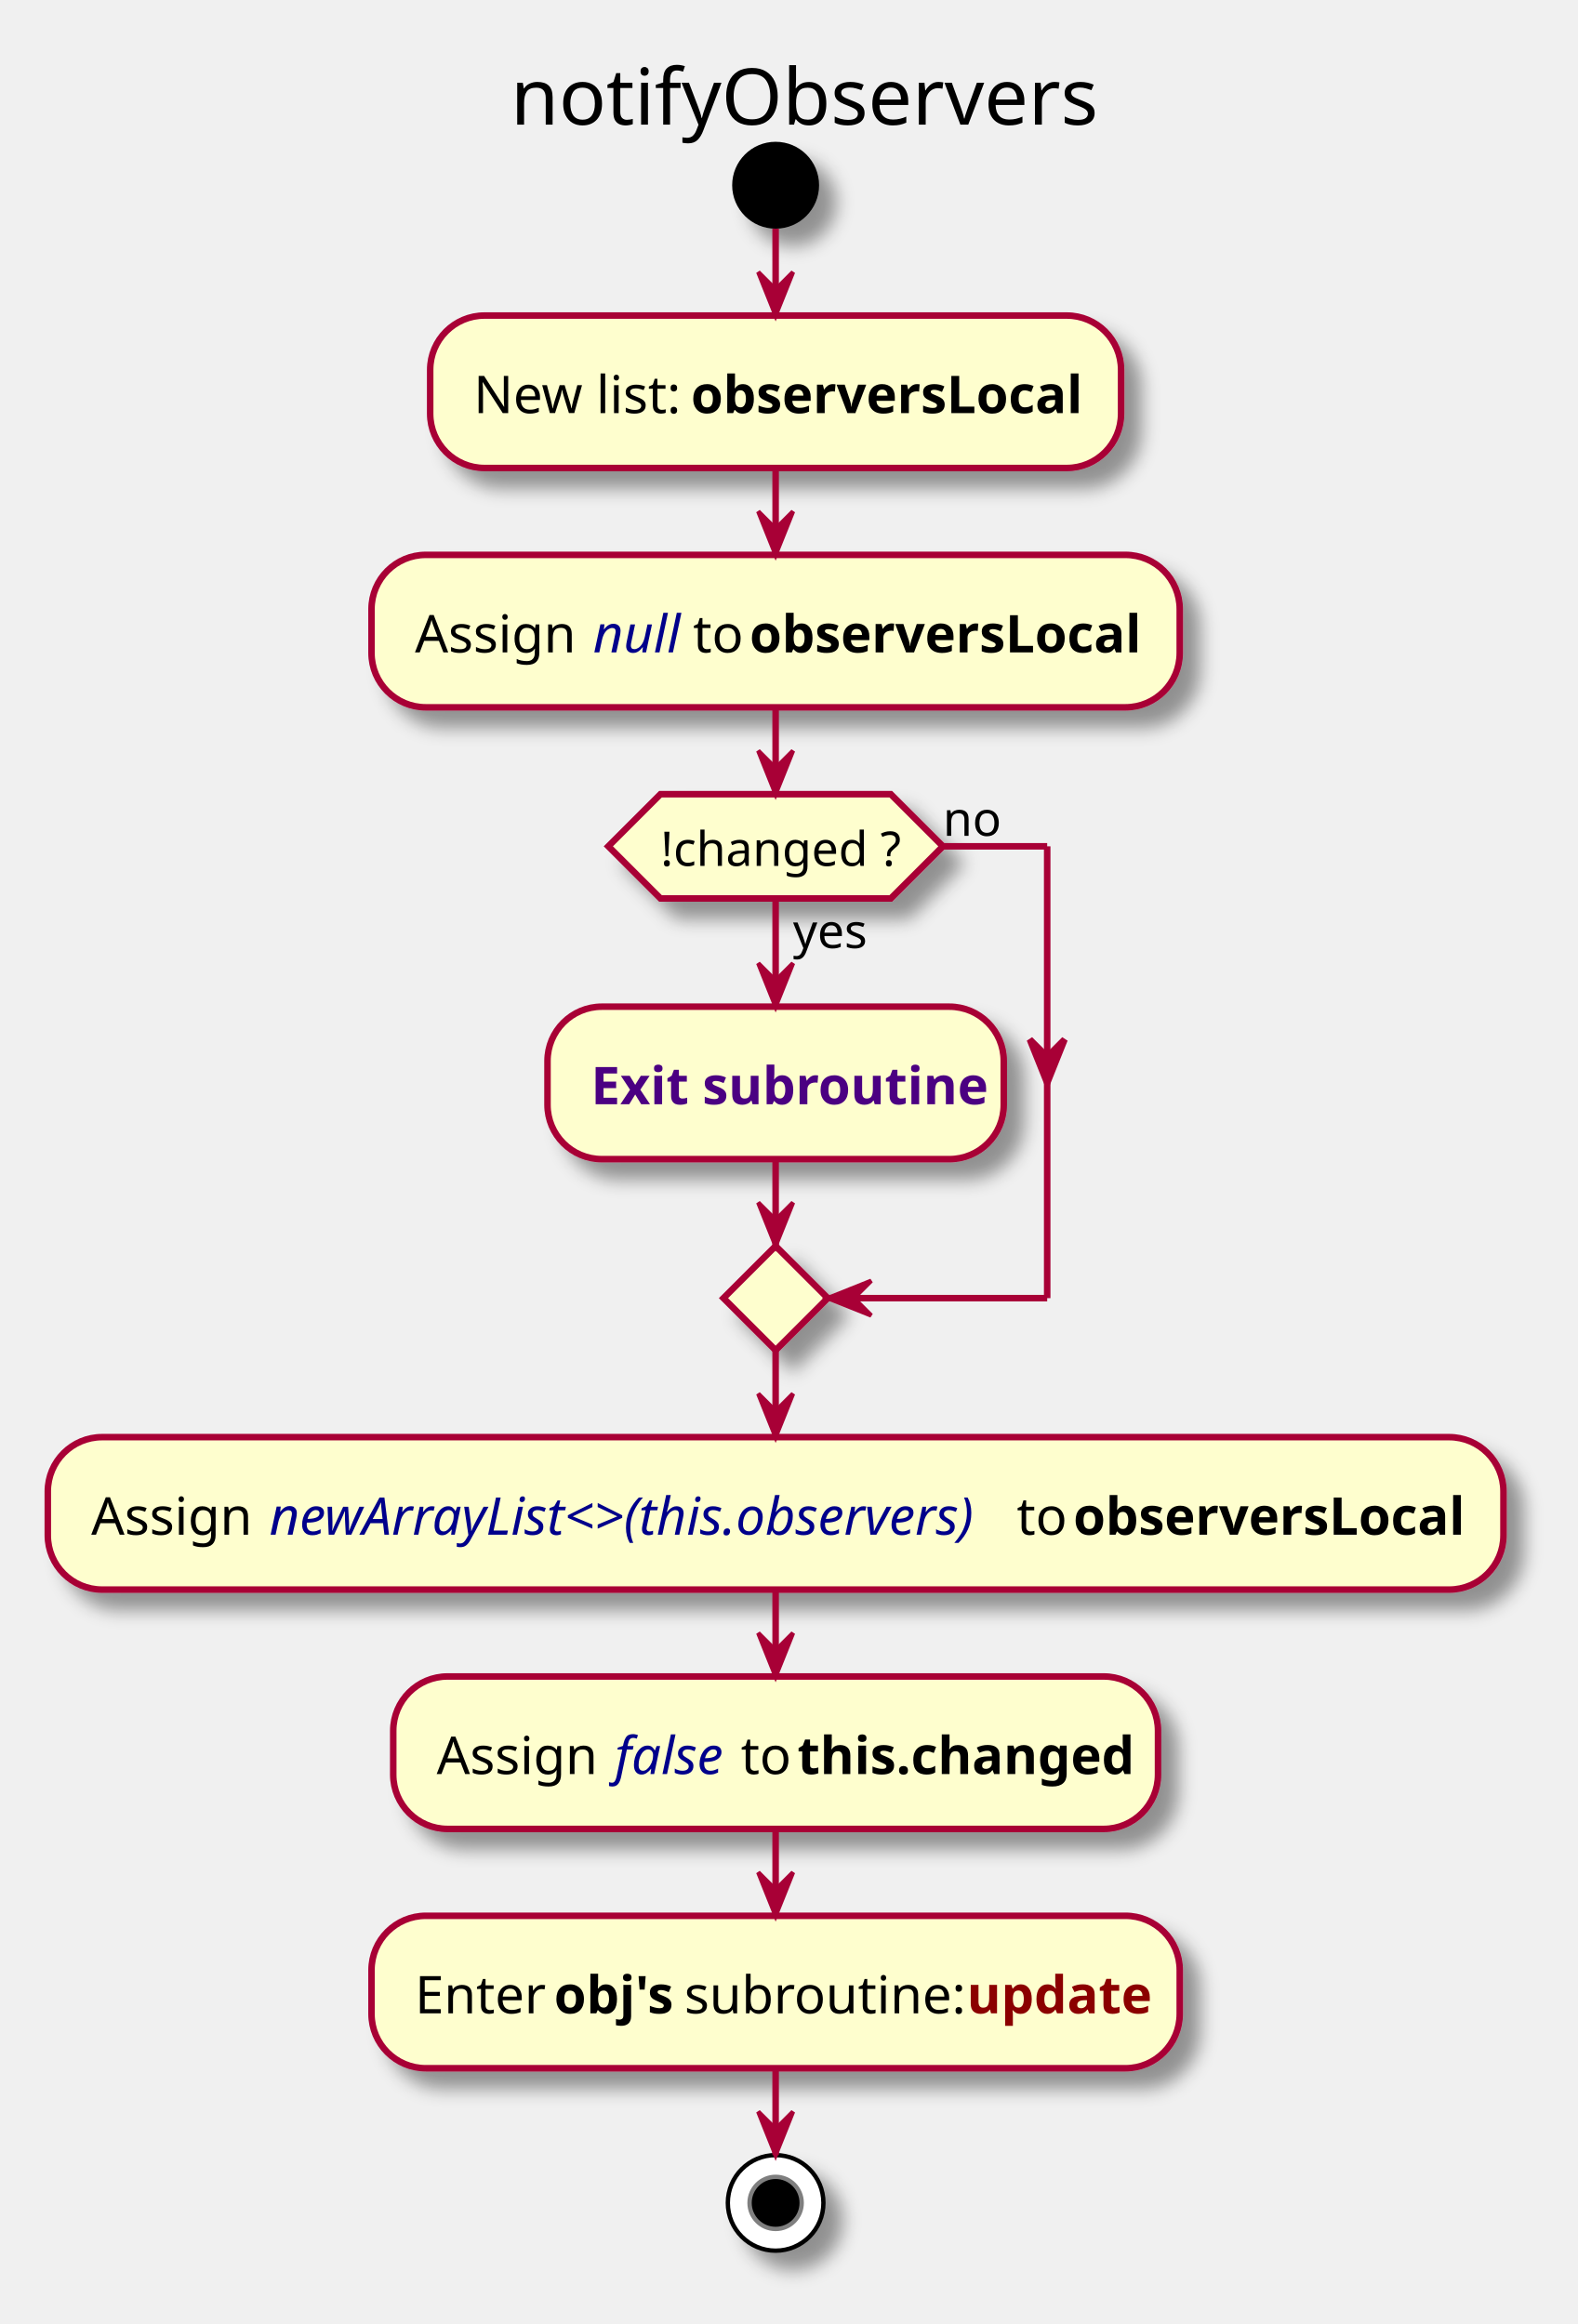
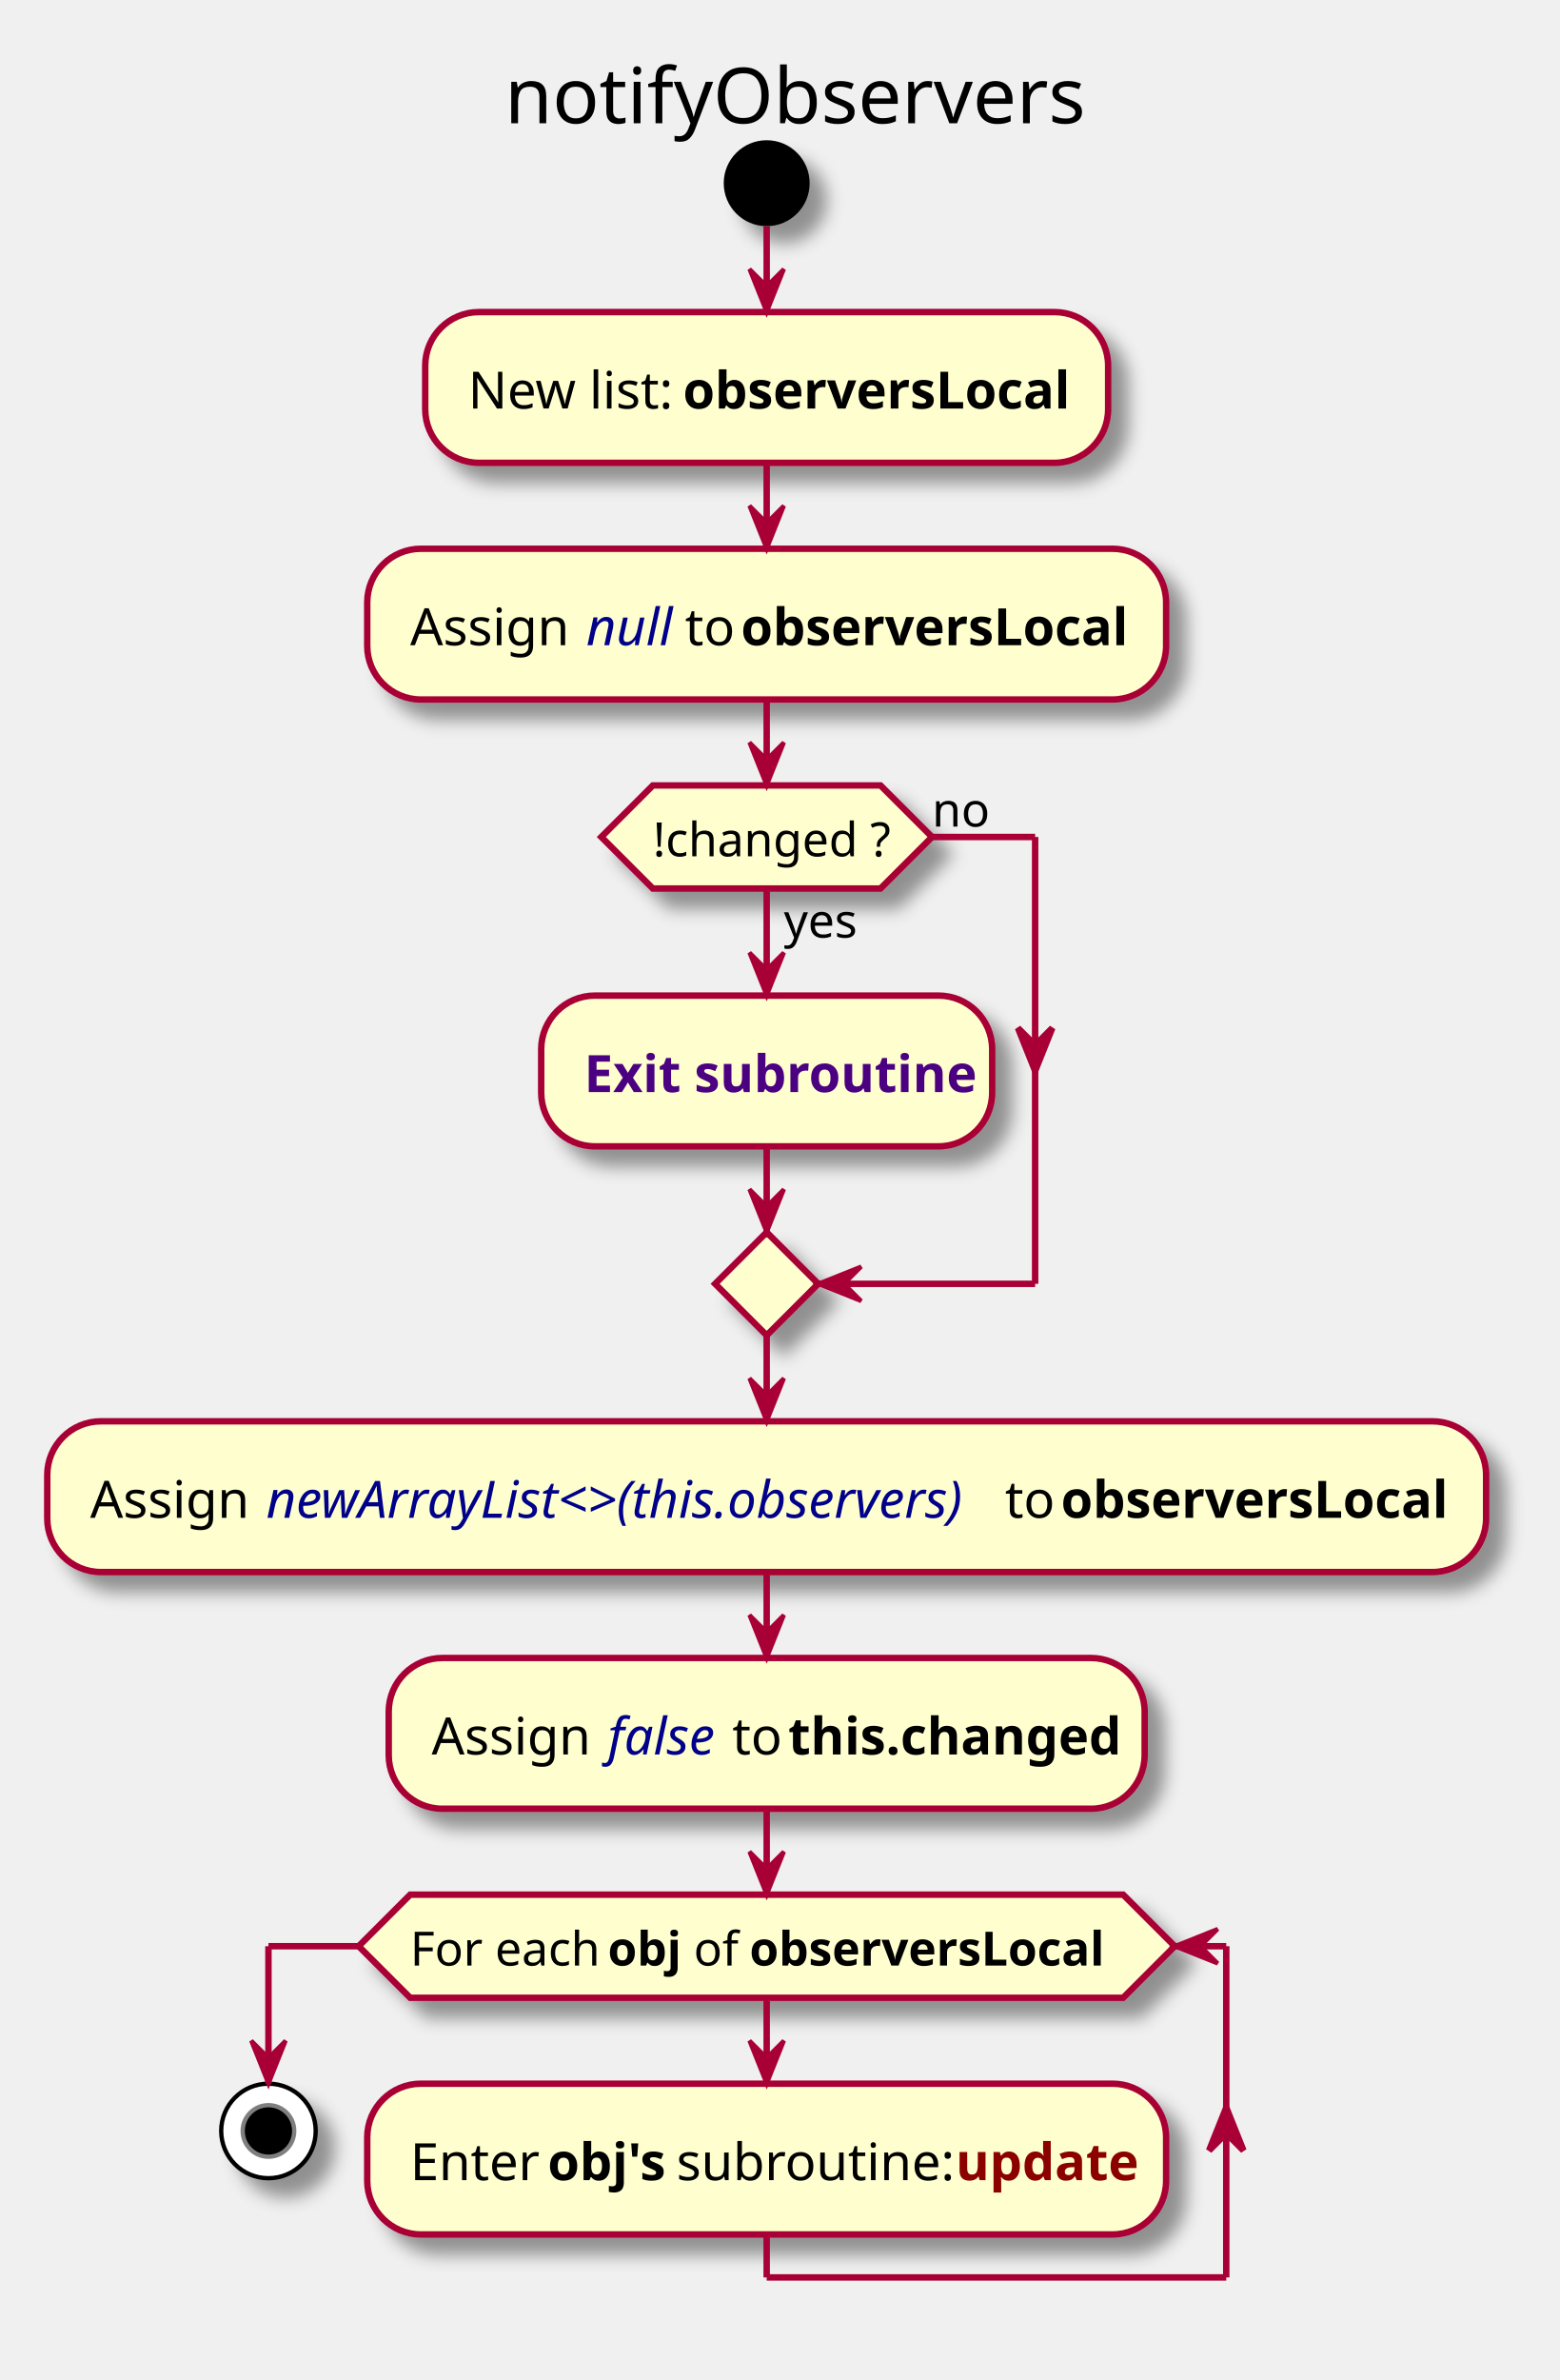
- <svg xmlns="http://www.w3.org/2000/svg" contentScriptType="application/ecmascript" contentStyleType="text/css" height="535px" preserveAspectRatio="none" style="width:363px;height:535px;" version="1.1" viewBox="0 0 363 535" width="363px" zoomAndPan="magnify">
+ <svg xmlns="http://www.w3.org/2000/svg" contentScriptType="application/ecmascript" contentStyleType="text/css" height="554px" preserveAspectRatio="none" style="width:363px;height:554px;" version="1.1" viewBox="0 0 363 554" width="363px" zoomAndPan="magnify">
  <defs>
-     <filter height="300%" id="f1ng0layb0foln" width="300%" x="-1" y="-1">
+     <filter height="300%" id="f13uux8e9onhl8" width="300%" x="-1" y="-1">
      <feGaussianBlur result="blurOut" stdDeviation="2.0" />
      <feColorMatrix in="blurOut" result="blurOut2" type="matrix" values="0 0 0 0 0 0 0 0 0 0 0 0 0 0 0 0 0 0 .4 0" />
      <feOffset dx="4.0" dy="4.0" in="blurOut2" result="blurOut3" />
      <feBlend in="SourceGraphic" in2="blurOut3" mode="normal" />
    </filter>
  </defs>
  <g>
    <text fill="#000000" font-family="sans-serif" font-size="18" lengthAdjust="spacingAndGlyphs" textLength="126" x="117.5" y="28.686">notifyObservers</text>
-     <ellipse cx="178.5" cy="42.641" fill="#000000" filter="url(#f1ng0layb0foln)" rx="10" ry="10" style="stroke: none; stroke-width: 1.0;" />
-     <rect fill="#FEFECE" filter="url(#f1ng0layb0foln)" height="35.094" rx="12.5" ry="12.5" style="stroke: #A80036; stroke-width: 1.5;" width="159" x="99" y="72.641" />
+     <ellipse cx="178.5" cy="42.641" fill="#000000" filter="url(#f13uux8e9onhl8)" rx="10" ry="10" style="stroke: none; stroke-width: 1.0;" />
+     <rect fill="#FEFECE" filter="url(#f13uux8e9onhl8)" height="35.094" rx="12.5" ry="12.5" style="stroke: #A80036; stroke-width: 1.5;" width="159" x="99" y="72.641" />
    <text fill="#000000" font-family="sans-serif" font-size="12" lengthAdjust="spacingAndGlyphs" textLength="47" x="109" y="95.098">New list:</text>
    <text fill="#000000" font-family="sans-serif" font-size="12" font-weight="bold" lengthAdjust="spacingAndGlyphs" textLength="89" x="159" y="95.098">observersLocal</text>
-     <rect fill="#FEFECE" filter="url(#f1ng0layb0foln)" height="35.094" rx="12.5" ry="12.5" style="stroke: #A80036; stroke-width: 1.5;" width="186" x="85.5" y="127.734" />
+     <rect fill="#FEFECE" filter="url(#f13uux8e9onhl8)" height="35.094" rx="12.5" ry="12.5" style="stroke: #A80036; stroke-width: 1.5;" width="186" x="85.5" y="127.734" />
    <text fill="#000000" font-family="sans-serif" font-size="12" lengthAdjust="spacingAndGlyphs" textLength="38" x="95.5" y="150.191">Assign</text>
    <text fill="#00008B" font-family="sans-serif" font-size="12" font-style="italic" lengthAdjust="spacingAndGlyphs" textLength="20" x="136.5" y="150.191">null</text>
    <text fill="#000000" font-family="sans-serif" font-size="12" lengthAdjust="spacingAndGlyphs" textLength="10" x="159.5" y="150.191">to</text>
    <text fill="#000000" font-family="sans-serif" font-size="12" font-weight="bold" lengthAdjust="spacingAndGlyphs" textLength="89" x="172.5" y="150.191">observersLocal</text>
-     <rect fill="#FEFECE" filter="url(#f1ng0layb0foln)" height="35.094" rx="12.5" ry="12.5" style="stroke: #A80036; stroke-width: 1.5;" width="105" x="126" y="231.746" />
+     <rect fill="#FEFECE" filter="url(#f13uux8e9onhl8)" height="35.094" rx="12.5" ry="12.5" style="stroke: #A80036; stroke-width: 1.5;" width="105" x="126" y="231.746" />
    <text fill="#4B0082" font-family="sans-serif" font-size="12" font-weight="bold" lengthAdjust="spacingAndGlyphs" textLength="85" x="136" y="254.203">Exit subroutine</text>
-     <polygon fill="#FEFECE" filter="url(#f1ng0layb0foln)" points="152,182.828,205,182.828,217,194.828,205,206.828,152,206.828,140,194.828,152,182.828" style="stroke: #A80036; stroke-width: 1.5;" />
+     <polygon fill="#FEFECE" filter="url(#f13uux8e9onhl8)" points="152,182.828,205,182.828,217,194.828,205,206.828,152,206.828,140,194.828,152,182.828" style="stroke: #A80036; stroke-width: 1.5;" />
    <text fill="#000000" font-family="sans-serif" font-size="11" lengthAdjust="spacingAndGlyphs" textLength="18" x="182.5" y="218.247">yes</text>
    <text fill="#000000" font-family="sans-serif" font-size="11" lengthAdjust="spacingAndGlyphs" textLength="53" x="152" y="199.329">!changed ?</text>
    <text fill="#000000" font-family="sans-serif" font-size="11" lengthAdjust="spacingAndGlyphs" textLength="12" x="217" y="192.411">no</text>
-     <polygon fill="#FEFECE" filter="url(#f1ng0layb0foln)" points="178.5,286.84,190.5,298.84,178.5,310.84,166.5,298.84,178.5,286.84" style="stroke: #A80036; stroke-width: 1.5;" />
-     <rect fill="#FEFECE" filter="url(#f1ng0layb0foln)" height="35.094" rx="12.5" ry="12.5" style="stroke: #A80036; stroke-width: 1.5;" width="335" x="11" y="330.84" />
+     <polygon fill="#FEFECE" filter="url(#f13uux8e9onhl8)" points="178.5,286.84,190.5,298.84,178.5,310.84,166.5,298.84,178.5,286.84" style="stroke: #A80036; stroke-width: 1.5;" />
+     <rect fill="#FEFECE" filter="url(#f13uux8e9onhl8)" height="35.094" rx="12.5" ry="12.5" style="stroke: #A80036; stroke-width: 1.5;" width="335" x="11" y="330.84" />
    <text fill="#000000" font-family="sans-serif" font-size="12" lengthAdjust="spacingAndGlyphs" textLength="38" x="21" y="353.297">Assign</text>
    <text fill="#00008B" font-family="sans-serif" font-size="12" font-style="italic" lengthAdjust="spacingAndGlyphs" textLength="169" x="62" y="353.297">newArrayList&lt;&gt;(this.observers)</text>
    <text fill="#000000" font-family="sans-serif" font-size="12" lengthAdjust="spacingAndGlyphs" textLength="10" x="234" y="353.297">to</text>
    <text fill="#000000" font-family="sans-serif" font-size="12" font-weight="bold" lengthAdjust="spacingAndGlyphs" textLength="89" x="247" y="353.297">observersLocal</text>
-     <rect fill="#FEFECE" filter="url(#f1ng0layb0foln)" height="35.094" rx="12.5" ry="12.5" style="stroke: #A80036; stroke-width: 1.5;" width="176" x="90.5" y="385.934" />
+     <rect fill="#FEFECE" filter="url(#f13uux8e9onhl8)" height="35.094" rx="12.5" ry="12.5" style="stroke: #A80036; stroke-width: 1.5;" width="176" x="90.5" y="385.934" />
    <text fill="#000000" font-family="sans-serif" font-size="12" lengthAdjust="spacingAndGlyphs" textLength="38" x="100.5" y="408.391">Assign</text>
    <text fill="#00008B" font-family="sans-serif" font-size="12" font-style="italic" lengthAdjust="spacingAndGlyphs" textLength="26" x="141.5" y="408.391">false</text>
    <text fill="#000000" font-family="sans-serif" font-size="12" lengthAdjust="spacingAndGlyphs" textLength="10" x="170.5" y="408.391">to</text>
    <text fill="#000000" font-family="sans-serif" font-size="12" font-weight="bold" lengthAdjust="spacingAndGlyphs" textLength="73" x="183.5" y="408.391">this.changed</text>
-     <rect fill="#FEFECE" filter="url(#f1ng0layb0foln)" height="35.094" rx="12.5" ry="12.5" style="stroke: #A80036; stroke-width: 1.5;" width="186" x="85.5" y="441.027" />
-     <text fill="#000000" font-family="sans-serif" font-size="12" lengthAdjust="spacingAndGlyphs" textLength="29" x="95.5" y="463.484">Enter</text>
-     <text fill="#000000" font-family="sans-serif" font-size="12" font-weight="bold" lengthAdjust="spacingAndGlyphs" textLength="27" x="127.5" y="463.484">obj's</text>
-     <text fill="#000000" font-family="sans-serif" font-size="12" lengthAdjust="spacingAndGlyphs" textLength="62" x="157.5" y="463.484">subroutine:</text>
-     <text fill="#8B0000" font-family="sans-serif" font-size="12" font-weight="bold" lengthAdjust="spacingAndGlyphs" textLength="39" x="222.5" y="463.484">update</text>
-     <ellipse cx="178.5" cy="507.121" fill="#FFFFFF" filter="url(#f1ng0layb0foln)" rx="11" ry="11" style="stroke: #000000; stroke-width: 1.0;" />
-     <ellipse cx="178.5" cy="507.121" fill="#000000" rx="6" ry="6" style="stroke: #7F7F7F; stroke-width: 1.0;" />
+     <rect fill="#FEFECE" filter="url(#f13uux8e9onhl8)" height="35.094" rx="12.5" ry="12.5" style="stroke: #A80036; stroke-width: 1.5;" width="186" x="85.5" y="485.027" />
+     <text fill="#000000" font-family="sans-serif" font-size="12" lengthAdjust="spacingAndGlyphs" textLength="29" x="95.5" y="507.484">Enter</text>
+     <text fill="#000000" font-family="sans-serif" font-size="12" font-weight="bold" lengthAdjust="spacingAndGlyphs" textLength="27" x="127.5" y="507.484">obj's</text>
+     <text fill="#000000" font-family="sans-serif" font-size="12" lengthAdjust="spacingAndGlyphs" textLength="62" x="157.5" y="507.484">subroutine:</text>
+     <text fill="#8B0000" font-family="sans-serif" font-size="12" font-weight="bold" lengthAdjust="spacingAndGlyphs" textLength="39" x="222.5" y="507.484">update</text>
+     <polygon fill="#FEFECE" filter="url(#f13uux8e9onhl8)" points="95.5,441.027,261.5,441.027,273.5,453.027,261.5,465.027,95.5,465.027,83.5,453.027,95.5,441.027" style="stroke: #A80036; stroke-width: 1.5;" />
+     <text fill="#000000" font-family="sans-serif" font-size="11" lengthAdjust="spacingAndGlyphs" textLength="43" x="95.5" y="457.528">For each</text>
+     <text fill="#000000" font-family="sans-serif" font-size="11" font-weight="bold" lengthAdjust="spacingAndGlyphs" textLength="17" x="141.5" y="457.528">obj</text>
+     <text fill="#000000" font-family="sans-serif" font-size="11" lengthAdjust="spacingAndGlyphs" textLength="10" x="161.5" y="457.528">of</text>
+     <text fill="#000000" font-family="sans-serif" font-size="11" font-weight="bold" lengthAdjust="spacingAndGlyphs" textLength="87" x="174.5" y="457.528">observersLocal</text>
+     <ellipse cx="62.5" cy="496.027" fill="#FFFFFF" filter="url(#f13uux8e9onhl8)" rx="11" ry="11" style="stroke: #000000; stroke-width: 1.0;" />
+     <ellipse cx="62.5" cy="496.027" fill="#000000" rx="6" ry="6" style="stroke: #7F7F7F; stroke-width: 1.0;" />
    <line style="stroke: #A80036; stroke-width: 1.5;" x1="178.5" x2="178.5" y1="52.641" y2="72.641" />
    <polygon fill="#A80036" points="174.5,62.641,178.5,72.641,182.5,62.641,178.5,66.641" style="stroke: #A80036; stroke-width: 1.0;" />
    <line style="stroke: #A80036; stroke-width: 1.5;" x1="178.5" x2="178.5" y1="107.734" y2="127.734" />
    <polygon fill="#A80036" points="174.5,117.734,178.5,127.734,182.5,117.734,178.5,121.734" style="stroke: #A80036; stroke-width: 1.0;" />
    <line style="stroke: #A80036; stroke-width: 1.5;" x1="178.5" x2="178.5" y1="206.828" y2="231.746" />
    <polygon fill="#A80036" points="174.5,221.746,178.5,231.746,182.5,221.746,178.5,225.746" style="stroke: #A80036; stroke-width: 1.0;" />
    <line style="stroke: #A80036; stroke-width: 1.5;" x1="217" x2="241" y1="194.828" y2="194.828" />
    <polygon fill="#A80036" points="237,239.293,241,249.293,245,239.293,241,243.293" style="stroke: #A80036; stroke-width: 1.5;" />
    <line style="stroke: #A80036; stroke-width: 1.5;" x1="241" x2="241" y1="194.828" y2="298.84" />
    <line style="stroke: #A80036; stroke-width: 1.5;" x1="241" x2="190.5" y1="298.84" y2="298.84" />
    <polygon fill="#A80036" points="200.5,294.84,190.5,298.84,200.5,302.84,196.5,298.84" style="stroke: #A80036; stroke-width: 1.0;" />
    <line style="stroke: #A80036; stroke-width: 1.5;" x1="178.5" x2="178.5" y1="266.84" y2="286.84" />
    <polygon fill="#A80036" points="174.5,276.84,178.5,286.84,182.5,276.84,178.5,280.84" style="stroke: #A80036; stroke-width: 1.0;" />
    <line style="stroke: #A80036; stroke-width: 1.5;" x1="178.5" x2="178.5" y1="162.828" y2="182.828" />
    <polygon fill="#A80036" points="174.5,172.828,178.5,182.828,182.5,172.828,178.5,176.828" style="stroke: #A80036; stroke-width: 1.0;" />
    <line style="stroke: #A80036; stroke-width: 1.5;" x1="178.5" x2="178.5" y1="310.84" y2="330.84" />
    <polygon fill="#A80036" points="174.5,320.84,178.5,330.84,182.5,320.84,178.5,324.84" style="stroke: #A80036; stroke-width: 1.0;" />
    <line style="stroke: #A80036; stroke-width: 1.5;" x1="178.5" x2="178.5" y1="365.934" y2="385.934" />
    <polygon fill="#A80036" points="174.5,375.934,178.5,385.934,182.5,375.934,178.5,379.934" style="stroke: #A80036; stroke-width: 1.0;" />
+     <line style="stroke: #A80036; stroke-width: 1.5;" x1="178.5" x2="178.5" y1="465.027" y2="485.027" />
+     <polygon fill="#A80036" points="174.5,475.027,178.5,485.027,182.5,475.027,178.5,479.027" style="stroke: #A80036; stroke-width: 1.0;" />
+     <line style="stroke: #A80036; stroke-width: 1.5;" x1="178.5" x2="178.5" y1="520.121" y2="530.121" />
+     <line style="stroke: #A80036; stroke-width: 1.5;" x1="178.5" x2="285.5" y1="530.121" y2="530.121" />
+     <polygon fill="#A80036" points="281.5,500.574,285.5,490.574,289.5,500.574,285.5,496.574" style="stroke: #A80036; stroke-width: 1.5;" />
+     <line style="stroke: #A80036; stroke-width: 1.5;" x1="285.5" x2="285.5" y1="453.027" y2="530.121" />
+     <line style="stroke: #A80036; stroke-width: 1.5;" x1="285.5" x2="273.5" y1="453.027" y2="453.027" />
+     <polygon fill="#A80036" points="283.5,449.027,273.5,453.027,283.5,457.027,279.5,453.027" style="stroke: #A80036; stroke-width: 1.0;" />
+     <line style="stroke: #A80036; stroke-width: 1.5;" x1="83.5" x2="62.5" y1="453.027" y2="453.027" />
+     <line style="stroke: #A80036; stroke-width: 1.5;" x1="62.5" x2="62.5" y1="453.027" y2="485.027" />
+     <polygon fill="#A80036" points="58.5,475.027,62.5,485.027,66.5,475.027,62.5,479.027" style="stroke: #A80036; stroke-width: 1.0;" />
    <line style="stroke: #A80036; stroke-width: 1.5;" x1="178.5" x2="178.5" y1="421.027" y2="441.027" />
    <polygon fill="#A80036" points="174.5,431.027,178.5,441.027,182.5,431.027,178.5,435.027" style="stroke: #A80036; stroke-width: 1.0;" />
-     <line style="stroke: #A80036; stroke-width: 1.5;" x1="178.5" x2="178.5" y1="476.121" y2="496.121" />
-     <polygon fill="#A80036" points="174.5,486.121,178.5,496.121,182.5,486.121,178.5,490.121" style="stroke: #A80036; stroke-width: 1.0;" />
  </g>
</svg>
